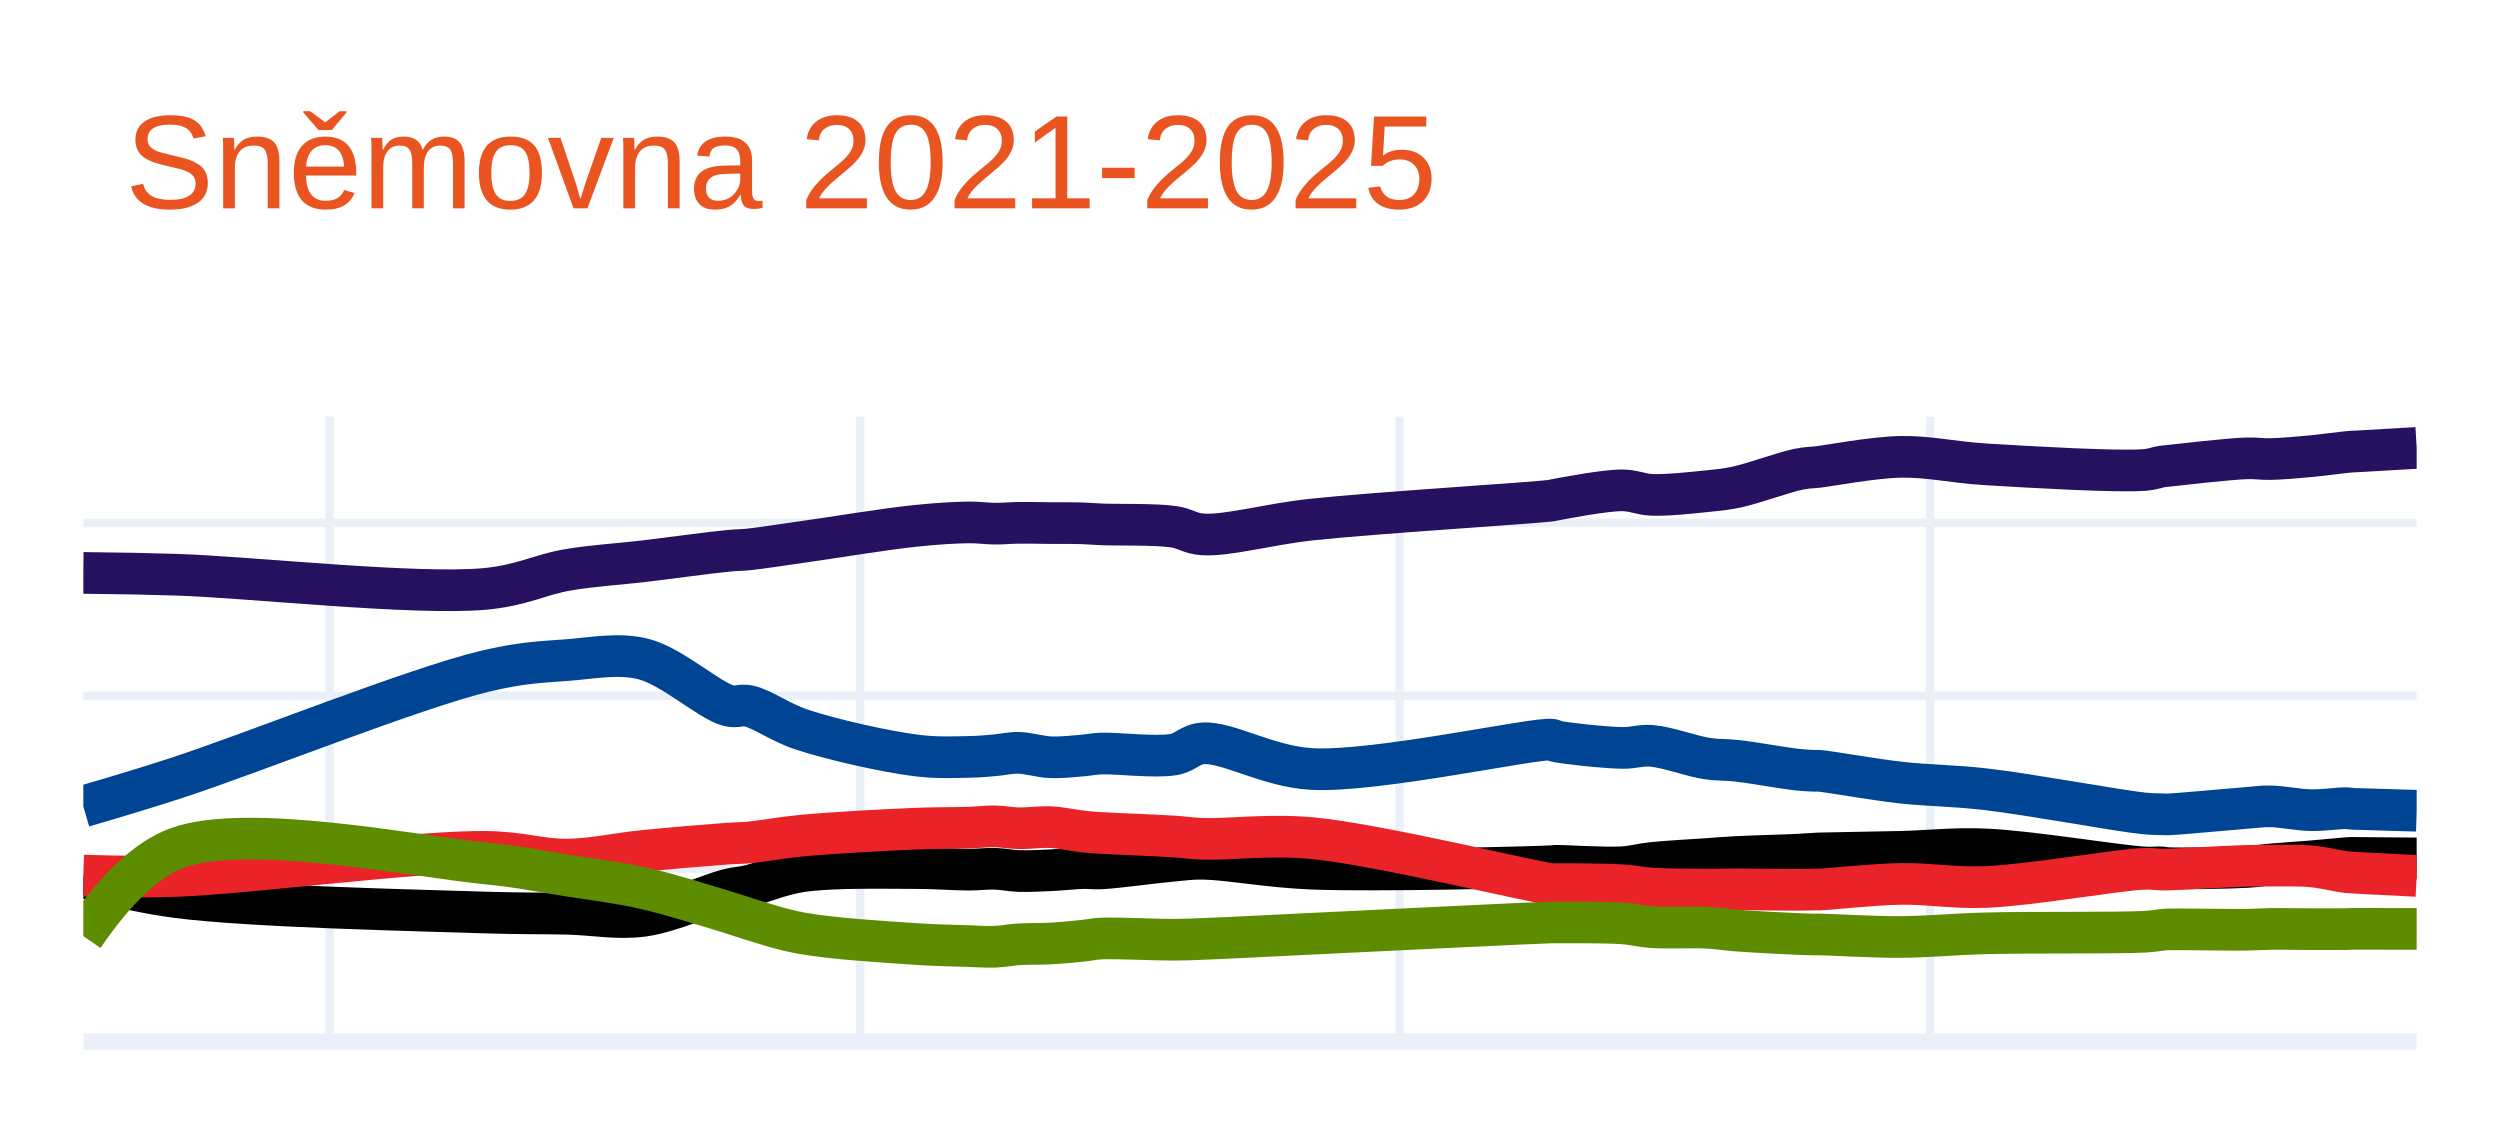
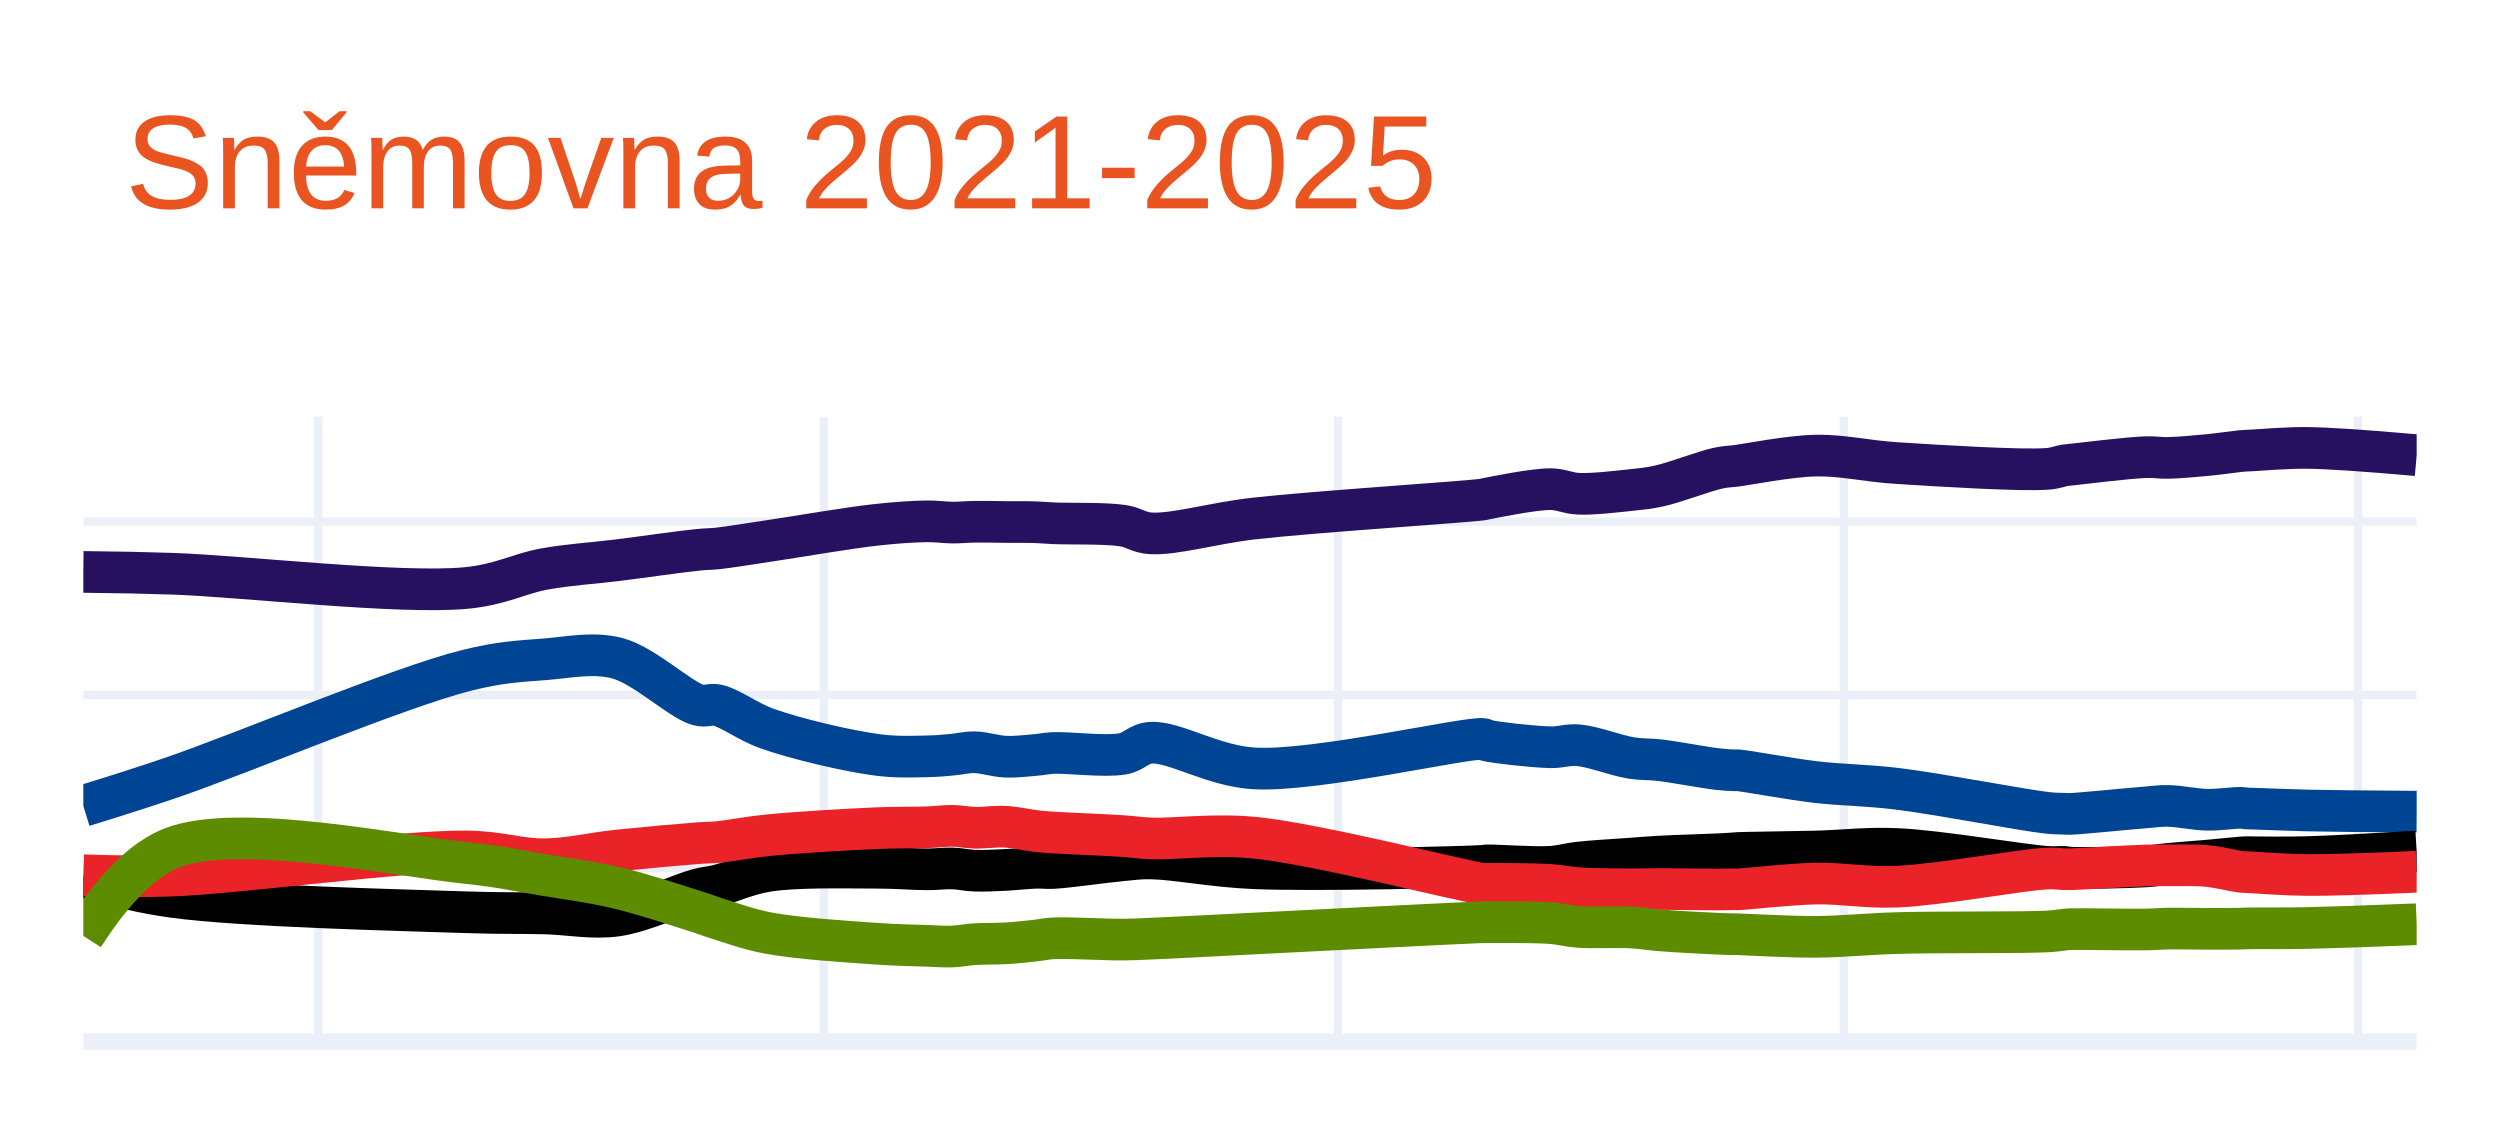
<svg xmlns="http://www.w3.org/2000/svg" class="main-svg" width="300" height="135" style="" viewBox="0 0 300 135">
  <rect x="0" y="0" width="300" height="135" style="fill: rgb(255, 255, 255); fill-opacity: 1;" />
-   <defs id="defs-05710a">
+   <defs id="defs-ba510f">
    <g class="clips">
-       <clipPath id="clip05710axyplot" class="plotclip">
+       <clipPath id="clipba510fxyplot" class="plotclip">
        <rect width="280" height="75" />
      </clipPath>
-       <clipPath class="axesclip" id="clip05710ax">
+       <clipPath class="axesclip" id="clipba510fx">
        <rect x="10" y="0" width="280" height="135" />
      </clipPath>
-       <clipPath class="axesclip" id="clip05710ay">
+       <clipPath class="axesclip" id="clipba510fy">
        <rect x="0" y="50" width="300" height="75" />
      </clipPath>
-       <clipPath class="axesclip" id="clip05710axy">
+       <clipPath class="axesclip" id="clipba510fxy">
        <rect x="10" y="50" width="280" height="75" />
      </clipPath>
    </g>
    <g class="gradients" />
    <g class="patterns" />
  </defs>
  <g class="bglayer" />
  <g class="layer-below">
    <g class="imagelayer" />
    <g class="shapelayer" />
  </g>
  <g class="cartesianlayer">
    <g class="subplot xy">
      <g class="layer-subplot">
        <g class="shapelayer" />
        <g class="imagelayer" />
      </g>
      <g class="minor-gridlayer">
        <g class="x" />
        <g class="y" />
      </g>
      <g class="gridlayer">
        <g class="x">
-           <path class="xgrid crisp" transform="translate(39.55,0)" d="M0,50v75" style="stroke: rgb(235, 240, 248); stroke-opacity: 1; stroke-width: 1px;" />
-           <path class="xgrid crisp" transform="translate(103.22,0)" d="M0,50v75" style="stroke: rgb(235, 240, 248); stroke-opacity: 1; stroke-width: 1px;" />
-           <path class="xgrid crisp" transform="translate(167.94,0)" d="M0,50v75" style="stroke: rgb(235, 240, 248); stroke-opacity: 1; stroke-width: 1px;" />
-           <path class="xgrid crisp" transform="translate(231.61,0)" d="M0,50v75" style="stroke: rgb(235, 240, 248); stroke-opacity: 1; stroke-width: 1px;" />
+           <path class="xgrid crisp" transform="translate(38.17,0)" d="M0,50v75" style="stroke: rgb(235, 240, 248); stroke-opacity: 1; stroke-width: 1px;" />
+           <path class="xgrid crisp" transform="translate(98.86,0)" d="M0,50v75" style="stroke: rgb(235, 240, 248); stroke-opacity: 1; stroke-width: 1px;" />
+           <path class="xgrid crisp" transform="translate(160.56,0)" d="M0,50v75" style="stroke: rgb(235, 240, 248); stroke-opacity: 1; stroke-width: 1px;" />
+           <path class="xgrid crisp" transform="translate(221.26,0)" d="M0,50v75" style="stroke: rgb(235, 240, 248); stroke-opacity: 1; stroke-width: 1px;" />
+           <path class="xgrid crisp" transform="translate(282.96,0)" d="M0,50v75" style="stroke: rgb(235, 240, 248); stroke-opacity: 1; stroke-width: 1px;" />
        </g>
        <g class="y">
-           <path class="ygrid crisp" transform="translate(0,104.24)" d="M10,0h280" style="stroke: rgb(235, 240, 248); stroke-opacity: 1; stroke-width: 1px;" />
-           <path class="ygrid crisp" transform="translate(0,83.49)" d="M10,0h280" style="stroke: rgb(235, 240, 248); stroke-opacity: 1; stroke-width: 1px;" />
-           <path class="ygrid crisp" transform="translate(0,62.73)" d="M10,0h280" style="stroke: rgb(235, 240, 248); stroke-opacity: 1; stroke-width: 1px;" />
+           <path class="ygrid crisp" transform="translate(0,104.2)" d="M10,0h280" style="stroke: rgb(235, 240, 248); stroke-opacity: 1; stroke-width: 1px;" />
+           <path class="ygrid crisp" transform="translate(0,83.4)" d="M10,0h280" style="stroke: rgb(235, 240, 248); stroke-opacity: 1; stroke-width: 1px;" />
+           <path class="ygrid crisp" transform="translate(0,62.6)" d="M10,0h280" style="stroke: rgb(235, 240, 248); stroke-opacity: 1; stroke-width: 1px;" />
        </g>
      </g>
      <g class="zerolinelayer">
        <path class="yzl zl crisp" transform="translate(0,125)" d="M10,0h280" style="stroke: rgb(235, 240, 248); stroke-opacity: 1; stroke-width: 2px;" />
      </g>
      <path class="xlines-below" />
      <path class="ylines-below" />
      <g class="overlines-below" />
      <g class="xaxislayer-below" />
      <g class="yaxislayer-below" />
      <g class="overaxes-below" />
-       <g class="plot" transform="translate(10,50)" clip-path="url(#clip05710axyplot)">
+       <g class="plot" transform="translate(10,50)" clip-path="url(#clipba510fxyplot)">
        <g class="scatterlayer mlayer">
-           <g class="trace scatter trace1e7d3a" style="stroke-miterlimit: 2; opacity: 1;">
+           <g class="trace scatter trace25e8d2" style="stroke-miterlimit: 2; opacity: 1;">
            <g class="fills" />
            <g class="errorbars" />
            <g class="lines">
-               <path class="js-line" d="M0,18.75Q6.43,18.81 11.26,18.97C20.02,19.26 39.84,21.43 48.19,20.67C52.56,20.27 54.8,18.96 58.04,18.4C61.13,17.87 64.06,17.72 67.19,17.35C70.5,16.96 75.15,16.31 77.39,16.1C78.49,15.99 78.84,16.03 79.85,15.93C81.47,15.76 83.67,15.4 86.18,15.05C89.88,14.53 96.19,13.48 99.9,13.1C102.41,12.84 104.48,12.71 106.23,12.69C107.47,12.68 108.38,12.83 109.4,12.84C110.36,12.85 111.2,12.75 112.21,12.74C113.4,12.72 114.79,12.76 116.08,12.77C117.37,12.78 118.85,12.76 119.95,12.8C120.76,12.83 121.12,12.88 122.06,12.92C123.99,13.01 128.59,12.88 130.85,13.21C132.3,13.42 132.81,14.04 134.37,14.13C137.33,14.31 142.19,12.91 147.39,12.35C155.11,11.52 174.32,10.35 176.23,10.06C176.44,10.03 176.39,10.02 176.58,9.98C177.51,9.81 182.53,8.83 184.67,8.84C186.08,8.85 186.83,9.32 188.19,9.38C190.06,9.46 193,9.13 194.87,8.94C196.23,8.8 197.01,8.74 198.39,8.45C200.41,8.02 204.05,6.67 205.78,6.32C206.69,6.13 207.48,6.1 207.89,6.06C208.06,6.04 208.04,6.05 208.24,6.03C209.28,5.92 214.77,4.88 218.09,4.82C221.46,4.76 224.36,5.48 228.29,5.72C233.64,6.05 244.13,6.65 247.29,6.4C248.35,6.32 248.88,6.07 249.4,5.99C249.69,5.94 249.73,5.95 250.1,5.91C251.45,5.77 257.37,5.07 259.6,5C260.81,4.96 261.34,5.11 262.41,5.09C263.82,5.06 265.76,4.89 267.34,4.74C268.8,4.6 270.75,4.33 271.56,4.25C271.89,4.22 272.03,4.21 272.26,4.19C272.49,4.18 272.61,4.18 272.96,4.16Q274.09,4.1 280,3.75" style="vector-effect: none; fill: none; stroke: rgb(38, 16, 96); stroke-opacity: 1; stroke-width: 5px; opacity: 1;" />
+               <path class="js-line" d="M0,18.63Q6.12,18.69 10.73,18.85C19.08,19.14 37.98,21.32 45.94,20.56C50.11,20.16 52.24,18.84 55.33,18.28C58.27,17.75 61.07,17.6 64.05,17.23C67.2,16.84 71.63,16.19 73.77,15.98C74.82,15.87 75.16,15.91 76.12,15.81C77.67,15.64 79.76,15.28 82.16,14.93C85.69,14.41 91.7,13.35 95.23,12.97C97.62,12.71 99.6,12.58 101.27,12.56C102.45,12.55 103.31,12.7 104.29,12.71C105.21,12.72 106.01,12.62 106.97,12.61C108.1,12.59 109.43,12.63 110.66,12.64C111.89,12.65 113.31,12.63 114.35,12.67C115.12,12.7 115.46,12.75 116.36,12.79C118.2,12.88 122.59,12.75 124.74,13.08C126.13,13.29 126.61,13.91 128.1,14C130.92,14.18 135.54,12.78 140.5,12.22C147.86,11.39 166.17,10.22 168,9.93C168.21,9.9 168.15,9.89 168.34,9.85C169.23,9.68 174.01,8.69 176.05,8.7C177.4,8.71 178.1,9.19 179.4,9.25C181.18,9.33 183.99,8.99 185.77,8.8C187.07,8.66 187.82,8.6 189.13,8.31C191.06,7.88 194.53,6.53 196.17,6.18C197.03,5.99 197.79,5.97 198.18,5.92C198.34,5.9 198.32,5.9 198.51,5.88C199.5,5.76 204.74,4.73 207.9,4.67C211.11,4.61 213.88,5.33 217.63,5.57C222.73,5.9 232.73,6.51 235.74,6.26C236.75,6.17 237.26,5.92 237.75,5.84C238.03,5.8 238.07,5.81 238.42,5.77C239.71,5.64 245.34,4.93 247.47,4.86C248.63,4.82 249.14,4.97 250.16,4.95C251.51,4.92 253.35,4.75 254.85,4.61C256.24,4.48 258.09,4.21 258.87,4.13C259.19,4.1 259.32,4.09 259.54,4.08C259.77,4.07 259.88,4.07 260.22,4.05C261.3,4 264.32,3.72 266.92,3.75Q270.56,3.79 280,4.62" style="vector-effect: none; fill: none; stroke: rgb(38, 16, 96); stroke-opacity: 1; stroke-width: 5px; opacity: 1;" />
            </g>
            <g class="points" />
            <g class="text" />
          </g>
-           <g class="trace scatter tracec3e5ce" style="stroke-miterlimit: 2; opacity: 1;">
+           <g class="trace scatter traceedd7b0" style="stroke-miterlimit: 2; opacity: 1;">
            <g class="fills" />
            <g class="errorbars" />
            <g class="lines">
-               <path class="js-line" d="M0,46.77Q6.44,44.9 11.26,43.33C20.04,40.47 39.74,32.57 48.19,30.55C52.45,29.53 54.81,29.45 58.04,29.21C61.14,28.98 64.16,28.33 67.19,29.08C70.61,29.93 75.1,34.06 77.39,34.67C78.44,34.95 78.87,34.5 79.85,34.72C81.5,35.09 83.62,36.69 86.18,37.54C89.83,38.75 96.18,40.18 99.9,40.65C102.39,40.97 104.48,40.86 106.23,40.83C107.47,40.81 108.38,40.72 109.4,40.63C110.37,40.55 111.2,40.32 112.21,40.34C113.4,40.36 114.79,40.82 116.08,40.87C117.37,40.92 118.86,40.75 119.95,40.66C120.76,40.59 121.11,40.48 122.06,40.43C123.99,40.34 128.61,40.94 130.85,40.54C132.32,40.28 132.81,39.3 134.37,39.2C137.32,39.01 142.17,41.99 147.39,42.28C155.09,42.71 174.33,38.47 176.23,38.76C176.45,38.79 176.38,38.87 176.58,38.92C177.5,39.17 182.53,39.72 184.67,39.75C186.08,39.77 186.84,39.4 188.19,39.5C190.07,39.65 192.99,40.75 194.87,41.03C196.22,41.23 197,41.14 198.39,41.29C200.4,41.51 204.06,42.19 205.78,42.37C206.69,42.46 207.48,42.49 207.89,42.5C208.06,42.5 208.04,42.48 208.24,42.49C209.28,42.55 214.77,43.54 218.09,43.91C221.45,44.28 224.38,44.26 228.29,44.71C233.66,45.33 244.12,47.29 247.29,47.61C248.34,47.71 248.89,47.69 249.4,47.71C249.7,47.72 249.73,47.74 250.1,47.73C251.45,47.69 257.37,47.12 259.6,46.95C260.81,46.86 261.34,46.75 262.41,46.76C263.82,46.78 265.76,47.19 267.34,47.22C268.8,47.25 270.75,46.96 271.56,46.98C271.89,46.99 272.03,47.04 272.26,47.06C272.49,47.08 272.61,47.07 272.96,47.08Q274.09,47.11 280,47.29" style="vector-effect: none; fill: none; stroke: rgb(0, 68, 148); stroke-opacity: 1; stroke-width: 5px; opacity: 1;" />
+               <path class="js-line" d="M0,46.71Q6.14,44.83 10.73,43.26C19.1,40.39 37.87,32.48 45.94,30.46C50,29.44 52.25,29.36 55.33,29.12C58.28,28.89 61.17,28.23 64.05,28.98C67.32,29.83 71.58,33.98 73.77,34.59C74.77,34.87 75.18,34.41 76.12,34.63C77.7,35 79.71,36.61 82.16,37.47C85.64,38.69 91.68,40.11 95.23,40.58C97.61,40.9 99.6,40.79 101.27,40.76C102.45,40.74 103.31,40.65 104.29,40.56C105.21,40.48 106.01,40.25 106.97,40.27C108.1,40.29 109.43,40.75 110.66,40.8C111.89,40.85 113.31,40.68 114.35,40.59C115.12,40.52 115.46,40.41 116.36,40.36C118.19,40.27 122.6,40.85 124.74,40.46C126.14,40.2 126.61,39.23 128.1,39.13C130.91,38.94 135.52,41.92 140.5,42.21C147.83,42.64 166.17,38.39 168,38.68C168.21,38.71 168.15,38.79 168.34,38.84C169.23,39.09 174.01,39.63 176.05,39.67C177.39,39.69 178.11,39.32 179.4,39.43C181.19,39.58 183.97,40.68 185.77,40.96C187.06,41.16 187.81,41.07 189.13,41.22C191.05,41.44 194.53,42.12 196.17,42.3C197.04,42.4 197.79,42.43 198.18,42.44C198.34,42.44 198.33,42.42 198.51,42.43C199.5,42.49 204.74,43.48 207.9,43.85C211.11,44.22 213.9,44.2 217.63,44.65C222.75,45.27 232.72,47.23 235.74,47.55C236.74,47.65 237.26,47.63 237.75,47.65C238.03,47.66 238.07,47.68 238.42,47.67C239.71,47.63 245.34,47.05 247.47,46.89C248.63,46.8 249.14,46.69 250.16,46.71C251.51,46.73 253.35,47.14 254.85,47.17C256.24,47.2 258.09,46.92 258.87,46.94C259.19,46.95 259.32,46.99 259.54,47.01C259.77,47.03 259.88,47.02 260.22,47.03C261.3,47.06 264.32,47.2 266.92,47.26Q270.56,47.34 280,47.4" style="vector-effect: none; fill: none; stroke: rgb(0, 68, 148); stroke-opacity: 1; stroke-width: 5px; opacity: 1;" />
            </g>
            <g class="points" />
            <g class="text" />
          </g>
-           <g class="trace scatter trace905a54" style="stroke-miterlimit: 2; opacity: 1;">
+           <g class="trace scatter trace9f1ac3" style="stroke-miterlimit: 2; opacity: 1;">
            <g class="fills" />
            <g class="errorbars" />
            <g class="lines">
-               <path class="js-line" d="M0,55.28Q6.39,57.04 11.26,57.67C19.99,58.8 39.8,59.23 48.19,59.5C52.52,59.64 54.82,59.58 58.04,59.65C61.15,59.72 64.09,60.32 67.19,59.9C70.53,59.44 75.14,57.3 77.39,56.75C78.48,56.48 78.85,56.53 79.85,56.3C81.48,55.93 83.64,54.94 86.18,54.56C89.85,54.01 96.2,54.17 99.9,54.17C102.41,54.17 104.48,54.36 106.23,54.36C107.47,54.36 108.38,54.22 109.4,54.25C110.37,54.28 111.2,54.48 112.21,54.52C113.4,54.56 114.79,54.49 116.08,54.43C117.37,54.37 118.85,54.2 119.95,54.17C120.76,54.15 121.12,54.25 122.06,54.21C123.99,54.13 128.58,53.47 130.85,53.28C132.29,53.16 132.83,53.03 134.37,53.05C137.34,53.09 142.19,54.03 147.39,54.24C155.11,54.55 174.32,54.06 176.23,53.94C176.44,53.93 176.39,53.91 176.58,53.9C177.51,53.86 182.53,54.2 184.67,54.07C186.09,53.98 186.83,53.71 188.19,53.56C190.06,53.36 193,53.21 194.87,53.08C196.23,52.98 197,52.91 198.39,52.84C200.4,52.73 204.06,52.65 205.78,52.56C206.7,52.51 207.48,52.45 207.89,52.43C208.06,52.42 208.04,52.42 208.24,52.41C209.28,52.37 214.78,52.3 218.09,52.22C221.46,52.14 224.37,51.76 228.29,51.93C233.65,52.16 244.12,53.92 247.29,54.09C248.34,54.15 248.89,54.05 249.4,54.08C249.7,54.1 249.73,54.15 250.1,54.17C251.45,54.25 257.37,54.17 259.6,54.04C260.82,53.97 261.34,53.84 262.41,53.74C263.82,53.61 265.76,53.49 267.34,53.36C268.8,53.24 270.75,53.04 271.56,52.98C271.89,52.96 272.03,52.94 272.26,52.94C272.49,52.94 272.61,52.95 272.96,52.95Q274.09,52.96 280,53.01" style="vector-effect: none; fill: none; stroke: rgb(0, 0, 0); stroke-opacity: 1; stroke-width: 5px; opacity: 1;" />
+               <path class="js-line" d="M0,55.24Q6.09,57 10.73,57.63C19.05,58.77 37.94,59.2 45.94,59.47C50.07,59.61 52.26,59.54 55.33,59.61C58.29,59.68 61.1,60.29 64.05,59.87C67.24,59.41 71.62,57.28 73.77,56.72C74.81,56.45 75.16,56.49 76.12,56.26C77.67,55.88 79.73,54.89 82.16,54.51C85.66,53.96 91.7,54.13 95.23,54.13C97.63,54.13 99.6,54.32 101.27,54.32C102.45,54.32 103.31,54.18 104.29,54.21C105.21,54.24 106,54.44 106.97,54.48C108.1,54.52 109.43,54.45 110.66,54.39C111.89,54.33 113.3,54.16 114.35,54.13C115.12,54.11 115.46,54.2 116.36,54.16C118.2,54.07 122.57,53.42 124.74,53.23C126.11,53.11 126.63,52.99 128.1,53.01C130.93,53.05 135.55,53.98 140.5,54.19C147.86,54.5 166.17,54.04 168,53.9C168.2,53.88 168.15,53.86 168.34,53.85C169.23,53.79 174.01,54.15 176.05,54.02C177.4,53.93 178.1,53.66 179.4,53.51C181.18,53.31 183.98,53.16 185.77,53.03C187.07,52.93 187.8,52.86 189.13,52.79C191.05,52.68 194.54,52.59 196.17,52.51C197.04,52.47 197.79,52.42 198.18,52.39C198.34,52.38 198.32,52.37 198.51,52.36C199.5,52.31 204.74,52.26 207.9,52.18C211.11,52.1 213.89,51.72 217.63,51.88C222.74,52.1 232.72,53.85 235.74,54.03C236.74,54.09 237.26,54 237.75,54.03C238.03,54.05 238.07,54.1 238.42,54.12C239.71,54.2 245.34,54.11 247.47,53.97C248.63,53.9 249.14,53.77 250.16,53.67C251.51,53.54 253.35,53.41 254.85,53.28C256.24,53.16 258.09,52.96 258.87,52.9C259.19,52.88 259.32,52.87 259.54,52.86C259.77,52.85 259.88,52.87 260.22,52.87C261.3,52.88 264.32,52.92 266.92,52.85Q270.56,52.75 280,52.18" style="vector-effect: none; fill: none; stroke: rgb(0, 0, 0); stroke-opacity: 1; stroke-width: 5px; opacity: 1;" />
            </g>
            <g class="points" />
            <g class="text" />
          </g>
-           <g class="trace scatter tracebf7f26" style="stroke-miterlimit: 2; opacity: 1;">
+           <g class="trace scatter tracef0e4e1" style="stroke-miterlimit: 2; opacity: 1;">
            <g class="fills" />
            <g class="errorbars" />
            <g class="lines">
-               <path class="js-line" d="M0,55.07Q6.43,55.29 11.26,55.11C20.02,54.78 39.81,52.15 48.19,52.22C52.52,52.25 54.82,53.18 58.04,53.15C61.15,53.12 64.06,52.42 67.19,52.11C70.5,51.78 75.15,51.39 77.39,51.23C78.49,51.15 78.84,51.19 79.85,51.1C81.47,50.95 83.66,50.52 86.18,50.28C89.87,49.93 96.2,49.59 99.9,49.44C102.41,49.34 104.48,49.38 106.23,49.32C107.47,49.28 108.38,49.14 109.4,49.16C110.37,49.18 111.2,49.37 112.21,49.39C113.4,49.42 114.79,49.2 116.08,49.26C117.37,49.32 118.85,49.66 119.95,49.78C120.76,49.87 121.12,49.89 122.06,49.95C123.99,50.07 128.58,50.23 130.85,50.38C132.29,50.47 132.82,50.6 134.37,50.66C137.34,50.77 142.23,50.1 147.39,50.57C155.15,51.28 174.32,55.95 176.23,56.1C176.44,56.12 176.39,56.09 176.58,56.09C177.51,56.08 182.53,56.09 184.67,56.23C186.09,56.32 186.83,56.53 188.19,56.62C190.06,56.74 193,56.74 194.87,56.75C196.23,56.76 197,56.72 198.39,56.72C200.4,56.72 204.06,56.79 205.78,56.78C206.7,56.78 207.48,56.74 207.89,56.74C208.06,56.74 208.04,56.75 208.24,56.75C209.28,56.73 214.78,56.12 218.09,56.07C221.46,56.01 224.37,56.59 228.29,56.44C233.65,56.23 244.12,54.37 247.29,54.26C248.34,54.22 248.89,54.34 249.4,54.35C249.7,54.36 249.73,54.36 250.1,54.35C251.45,54.32 257.37,53.96 259.6,53.9C260.81,53.87 261.34,53.88 262.41,53.88C263.82,53.89 265.77,53.82 267.34,53.96C268.81,54.09 270.74,54.57 271.56,54.66C271.89,54.7 272.03,54.69 272.26,54.7C272.49,54.72 272.61,54.73 272.96,54.75Q274.08,54.82 280,55.11" style="vector-effect: none; fill: none; stroke: rgb(234, 35, 41); stroke-opacity: 1; stroke-width: 5px; opacity: 1;" />
+               <path class="js-line" d="M0,55.03Q6.13,55.25 10.73,55.07C19.08,54.74 37.95,52.1 45.94,52.17C50.07,52.21 52.26,53.14 55.33,53.11C58.29,53.08 61.06,52.38 64.05,52.07C67.2,51.74 71.63,51.34 73.77,51.18C74.82,51.1 75.16,51.14 76.12,51.05C77.67,50.9 79.76,50.47 82.16,50.23C85.68,49.88 91.7,49.53 95.23,49.38C97.63,49.28 99.6,49.33 101.27,49.27C102.45,49.23 103.31,49.09 104.29,49.1C105.21,49.11 106,49.3 106.97,49.33C108.1,49.36 109.43,49.14 110.66,49.21C111.89,49.28 113.3,49.61 114.35,49.73C115.12,49.82 115.46,49.84 116.36,49.9C118.2,50.02 122.57,50.18 124.74,50.33C126.11,50.42 126.63,50.55 128.1,50.61C130.93,50.72 135.58,50.05 140.5,50.52C147.89,51.23 166.16,55.91 168,56.07C168.2,56.09 168.15,56.06 168.34,56.06C169.23,56.05 174.01,56.05 176.05,56.19C177.4,56.28 178.1,56.49 179.4,56.58C181.18,56.7 183.98,56.71 185.77,56.72C187.07,56.73 187.81,56.68 189.13,56.68C191.05,56.68 194.54,56.75 196.17,56.74C197.04,56.74 197.79,56.71 198.18,56.71C198.34,56.71 198.32,56.72 198.51,56.72C199.5,56.7 204.74,56.09 207.9,56.03C211.11,55.97 213.89,56.55 217.63,56.4C222.74,56.19 232.72,54.33 235.74,54.22C236.74,54.18 237.26,54.3 237.75,54.31C238.03,54.32 238.07,54.32 238.42,54.31C239.71,54.28 245.34,53.92 247.47,53.86C248.63,53.83 249.14,53.84 250.16,53.84C251.51,53.85 253.35,53.78 254.85,53.92C256.25,54.05 258.09,54.52 258.87,54.61C259.19,54.65 259.32,54.64 259.54,54.65C259.77,54.66 259.88,54.67 260.22,54.69C261.3,54.75 264.32,54.98 266.92,55Q270.56,55.03 280,54.61" style="vector-effect: none; fill: none; stroke: rgb(234, 35, 41); stroke-opacity: 1; stroke-width: 5px; opacity: 1;" />
            </g>
            <g class="points" />
            <g class="text" />
          </g>
-           <g class="trace scatter tracea4e909" style="stroke-miterlimit: 2; opacity: 1;">
+           <g class="trace scatter trace1017be" style="stroke-miterlimit: 2; opacity: 1;">
            <g class="fills" />
            <g class="errorbars" />
            <g class="lines">
-               <path class="js-line" d="M0,62.34Q5.86,53.75 11.26,51.76C19.62,48.69 39.82,52.77 48.19,53.6C52.53,54.03 54.82,54.55 58.04,55.06C61.15,55.55 64.08,55.88 67.19,56.58C70.52,57.33 75.15,58.8 77.39,59.48C78.49,59.81 78.84,59.97 79.85,60.27C81.47,60.75 83.64,61.52 86.18,61.98C89.86,62.65 96.2,63.03 99.9,63.28C102.41,63.45 104.48,63.47 106.23,63.53C107.47,63.57 108.38,63.65 109.4,63.61C110.37,63.57 111.2,63.39 112.21,63.32C113.4,63.24 114.79,63.29 116.08,63.22C117.37,63.15 118.86,63 119.95,62.89C120.76,62.81 121.11,62.68 122.06,62.63C123.98,62.53 128.58,62.78 130.85,62.77C132.29,62.76 132.83,62.73 134.37,62.67C137.34,62.56 142.2,62.3 147.39,62.05C155.12,61.68 174.32,60.73 176.23,60.69C176.44,60.69 176.39,60.69 176.58,60.69C177.51,60.7 182.53,60.65 184.67,60.8C186.09,60.9 186.83,61.16 188.19,61.26C190.06,61.39 193,61.23 194.87,61.33C196.23,61.4 197,61.56 198.39,61.67C200.4,61.82 204.06,62.01 205.78,62.08C206.7,62.12 207.48,62.14 207.89,62.14C208.06,62.14 208.04,62.13 208.24,62.13C209.28,62.13 214.78,62.46 218.09,62.44C221.46,62.42 224.36,62.1 228.29,62C233.65,61.86 244.13,61.99 247.29,61.81C248.35,61.75 248.89,61.64 249.4,61.59C249.7,61.56 249.73,61.54 250.1,61.53C251.45,61.48 257.37,61.6 259.6,61.57C260.81,61.55 261.34,61.49 262.41,61.47C263.82,61.45 265.76,61.5 267.34,61.5C268.8,61.5 270.75,61.51 271.56,61.49C271.89,61.48 272.03,61.46 272.26,61.46C272.49,61.46 272.61,61.46 272.96,61.46Q274.09,61.46 280,61.47" style="vector-effect: none; fill: none; stroke: rgb(93, 140, 0); stroke-opacity: 1; stroke-width: 5px; opacity: 1;" />
+               <path class="js-line" d="M0,62.31Q5.53,53.69 10.73,51.71C18.68,48.69 37.96,52.74 45.94,53.56C50.08,53.99 52.26,54.5 55.33,55.01C58.29,55.5 61.09,55.85 64.05,56.55C67.22,57.3 71.64,58.77 73.77,59.45C74.82,59.78 75.15,59.94 76.12,60.24C77.66,60.72 79.74,61.5 82.16,61.96C85.66,62.63 91.7,63 95.23,63.25C97.62,63.42 99.6,63.44 101.27,63.5C102.45,63.54 103.31,63.62 104.29,63.58C105.21,63.54 106,63.36 106.97,63.3C108.1,63.23 109.43,63.27 110.66,63.2C111.89,63.13 113.31,62.98 114.35,62.86C115.12,62.77 115.46,62.65 116.36,62.6C118.19,62.5 122.57,62.77 124.74,62.75C126.11,62.74 126.63,62.7 128.1,62.64C130.93,62.52 135.55,62.27 140.5,62.02C147.87,61.65 166.17,60.71 168,60.66C168.2,60.65 168.15,60.66 168.34,60.66C169.23,60.67 174.01,60.62 176.05,60.77C177.4,60.87 178.1,61.13 179.4,61.23C181.18,61.36 183.99,61.2 185.77,61.3C187.07,61.37 187.8,61.53 189.13,61.64C191.05,61.79 194.54,61.98 196.17,62.05C197.04,62.09 197.79,62.1 198.18,62.11C198.34,62.11 198.32,62.11 198.51,62.11C199.5,62.13 204.74,62.44 207.9,62.42C211.11,62.4 213.89,62.08 217.63,61.97C222.74,61.82 232.72,61.94 235.74,61.77C236.75,61.71 237.26,61.61 237.75,61.56C238.03,61.53 238.07,61.51 238.42,61.5C239.71,61.45 245.34,61.58 247.47,61.54C248.63,61.52 249.14,61.45 250.16,61.43C251.51,61.41 253.35,61.46 254.85,61.46C256.24,61.46 258.09,61.46 258.87,61.44C259.19,61.43 259.32,61.42 259.54,61.41C259.77,61.4 259.88,61.4 260.22,61.4C261.3,61.39 264.32,61.41 266.92,61.36Q270.56,61.29 280,60.91" style="vector-effect: none; fill: none; stroke: rgb(93, 140, 0); stroke-opacity: 1; stroke-width: 5px; opacity: 1;" />
            </g>
            <g class="points" />
            <g class="text" />
          </g>
        </g>
      </g>
      <g class="overplot" />
      <path class="xlines-above crisp" d="M0,0" style="fill: none;" />
      <path class="ylines-above crisp" d="M0,0" style="fill: none;" />
      <g class="overlines-above" />
      <g class="xaxislayer-above" />
      <g class="yaxislayer-above" />
      <g class="overaxes-above" />
    </g>
  </g>
  <g class="polarlayer" />
  <g class="smithlayer" />
  <g class="ternarylayer" />
  <g class="geolayer" />
  <g class="funnelarealayer" />
  <g class="pielayer" />
  <g class="iciclelayer" />
  <g class="treemaplayer" />
  <g class="sunburstlayer" />
  <g class="glimages" />
-   <defs id="topdefs-05710a">
+   <defs id="topdefs-ba510f">
    <g class="clips" />
  </defs>
  <g class="layer-above">
    <g class="imagelayer" />
    <g class="shapelayer" />
  </g>
  <g class="infolayer">
    <g class="g-gtitle">
      <text class="gtitle" x="15" y="25" text-anchor="start" dy="0em" style="font-family: Ubuntu, verdana, arial, sans-serif; font-size: 16px; fill: rgb(233, 84, 32); opacity: 1; font-weight: normal; white-space: pre;">Sněmovna 2021-2025</text>
    </g>
    <g class="g-xtitle" />
    <g class="g-ytitle" />
  </g>
</svg>
